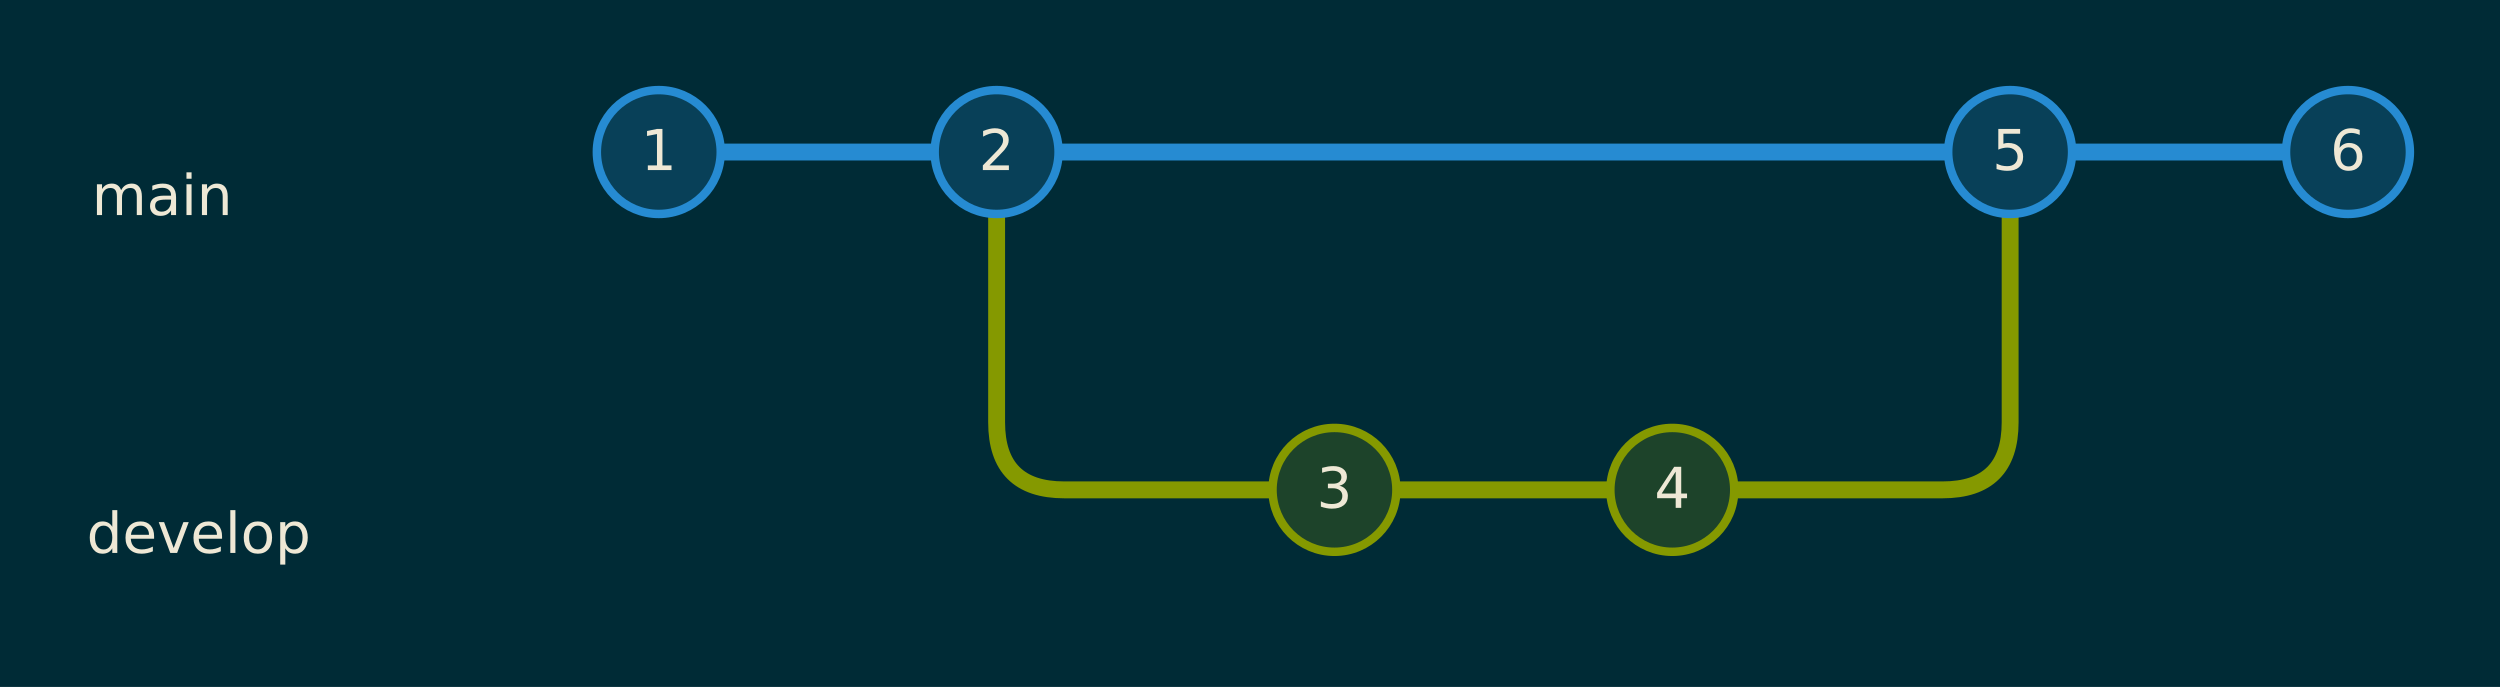
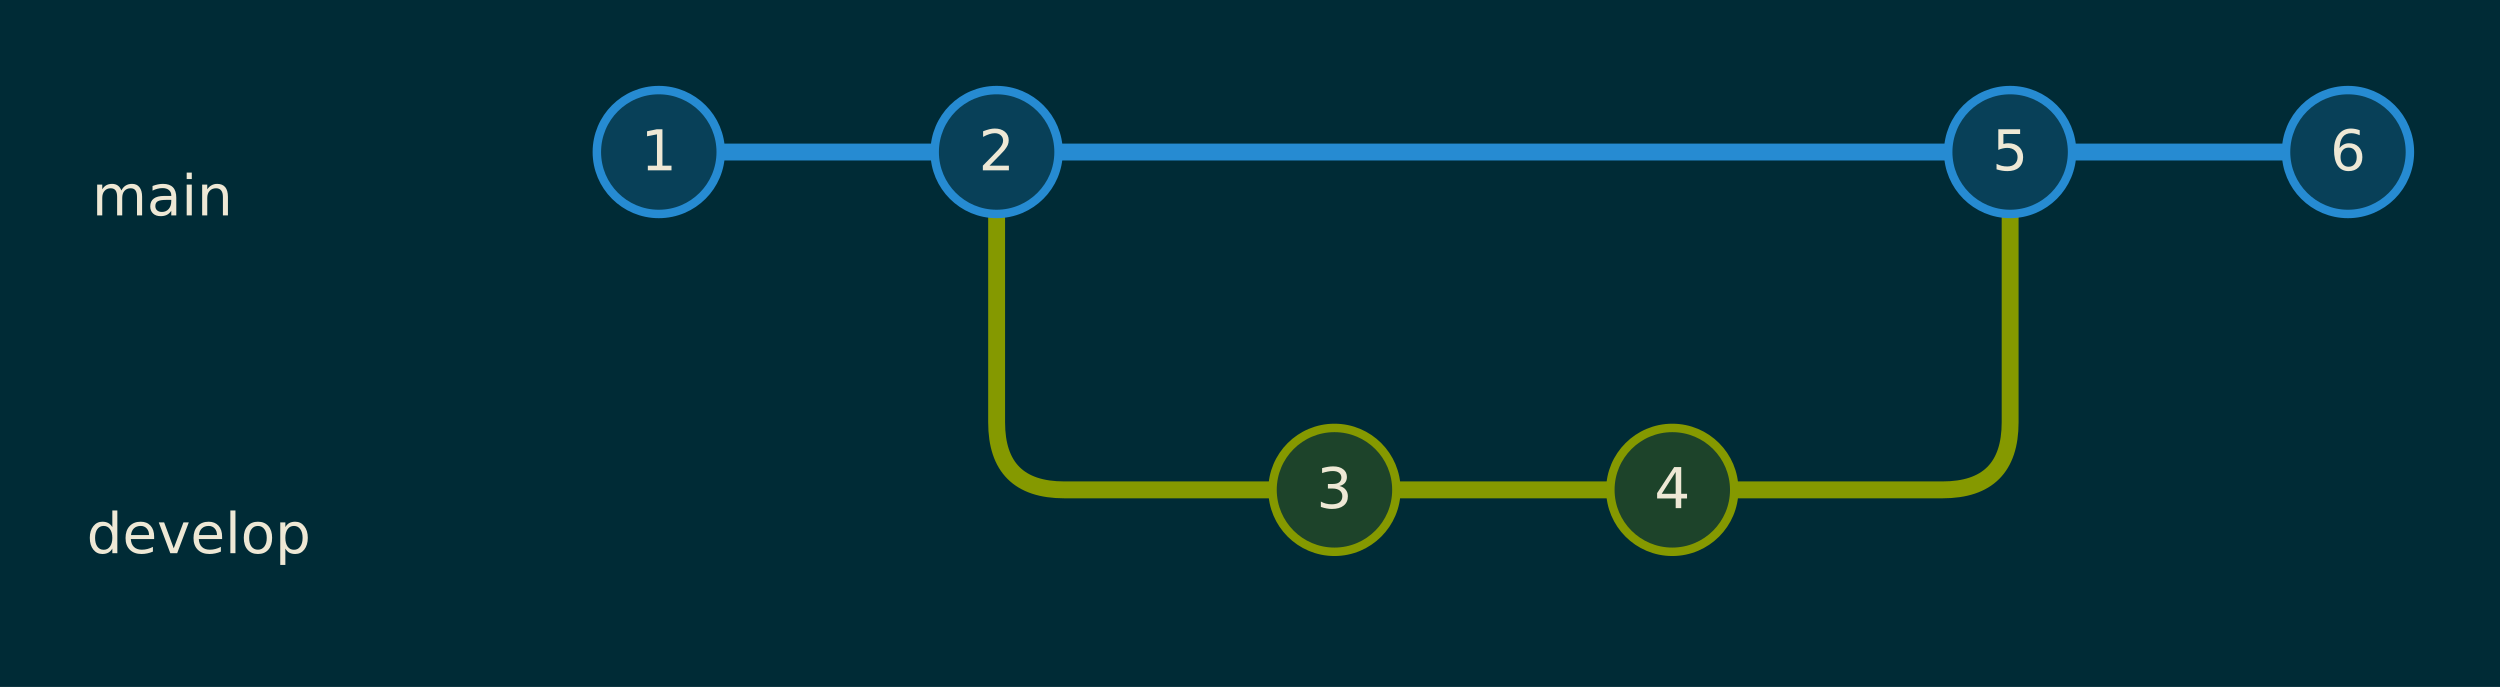
- <svg xmlns="http://www.w3.org/2000/svg" width="444" height="122" viewBox="0 0 444.0 122.0" class="nodal">
-   <rect x="0" y="0" width="444.0" height="122.0" fill="#002b36" />
-   <g id="e0" class="nodal-edge blue">
-     <path d="M 128.0 27.0 L 166.0 27.0" fill="none" stroke="#268bd2" stroke-width="3" stroke-linecap="round" stroke-linejoin="round" />
+ <svg xmlns="http://www.w3.org/2000/svg" width="444" height="122" viewBox="0 0 444 122" class="nodal">
+   <rect x="0" y="0" width="444" height="122" fill="#002b36" />
+   <g class="nodal-groups">
+ 
+ </g>
+   <g class="nodal-edges">
+     <g id="e0" class="nodal-edge blue">
+       <path d="M 128 27 L 166 27" fill="none" stroke="#268bd2" stroke-linejoin="round" stroke-width="3" stroke-linecap="round" class="nodal-line" />
+     </g>
+     <g id="e1" class="nodal-edge blue">
+       <path d="M 188 27 L 346 27" fill="none" stroke="#268bd2" stroke-linejoin="round" stroke-width="3" stroke-linecap="round" class="nodal-line" />
+     </g>
+     <g id="e2" class="nodal-edge blue">
+       <path d="M 368 27 L 406 27" fill="none" stroke="#268bd2" stroke-linejoin="round" stroke-width="3" stroke-linecap="round" class="nodal-line" />
+     </g>
+     <g id="e3" class="nodal-edge green">
+       <path d="M 177 38 L 177 75 Q 177 87 189 87 L 226 87" fill="none" stroke="#859900" stroke-linejoin="round" stroke-width="3" stroke-linecap="round" class="nodal-line" />
+     </g>
+     <g id="e4" class="nodal-edge green">
+       <path d="M 248 87 L 286 87" fill="none" stroke="#859900" stroke-linejoin="round" stroke-width="3" stroke-linecap="round" class="nodal-line" />
+     </g>
+     <g id="e5" class="nodal-edge green">
+       <path d="M 308 87 L 345 87 Q 357 87 357 75 L 357 38" fill="none" stroke="#859900" stroke-linejoin="round" stroke-width="3" stroke-linecap="round" class="nodal-line" />
+     </g>
  </g>
-   <g id="e1" class="nodal-edge blue">
-     <path d="M 188.0 27.0 L 346.0 27.0" fill="none" stroke="#268bd2" stroke-width="3" stroke-linecap="round" stroke-linejoin="round" />
-   </g>
-   <g id="e2" class="nodal-edge blue">
-     <path d="M 368.0 27.0 L 406.0 27.0" fill="none" stroke="#268bd2" stroke-width="3" stroke-linecap="round" stroke-linejoin="round" />
-   </g>
-   <g id="e3" class="nodal-edge green">
-     <path d="M 177.0 38.0 L 177.0 75.0 Q 177.0 87.0 189.0 87.0 L 226.0 87.0" fill="none" stroke="#859900" stroke-width="3" stroke-linecap="round" stroke-linejoin="round" />
-   </g>
-   <g id="e4" class="nodal-edge green">
-     <path d="M 248.0 87.0 L 286.0 87.0" fill="none" stroke="#859900" stroke-width="3" stroke-linecap="round" stroke-linejoin="round" />
-   </g>
-   <g id="e5" class="nodal-edge green">
-     <path d="M 308.0 87.0 L 345.0 87.0 Q 357.0 87.0 357.0 75.0 L 357.0 38.0" fill="none" stroke="#859900" stroke-width="3" stroke-linecap="round" stroke-linejoin="round" />
-   </g>
-   <g id="main" class="nodal-node">
-     <text x="28.8" y="38.2" text-anchor="middle" font-family="&quot;DejaVu Sans&quot;, sans-serif" font-size="10" font-weight="normal" font-style="normal" fill="#eee8d5">main</text>
-   </g>
-   <g id="develop" class="nodal-node">
-     <text x="35.3" y="98.2" text-anchor="middle" font-family="&quot;DejaVu Sans&quot;, sans-serif" font-size="10" font-weight="normal" font-style="normal" fill="#eee8d5">develop</text>
-   </g>
-   <g id="c1" class="nodal-node blue">
-     <ellipse cx="117.0" cy="27.0" rx="11.0" ry="11.0" fill="#084058" stroke="#268bd2" stroke-width="1.5" />
-     <text x="117.0" y="30.2" text-anchor="middle" font-family="&quot;DejaVu Sans&quot;, sans-serif" font-size="10" font-weight="normal" font-style="normal" fill="#eee8d5">1</text>
-   </g>
-   <g id="c2" class="nodal-node blue">
-     <ellipse cx="177.0" cy="27.0" rx="11.0" ry="11.0" fill="#084058" stroke="#268bd2" stroke-width="1.5" />
-     <text x="177.0" y="30.2" text-anchor="middle" font-family="&quot;DejaVu Sans&quot;, sans-serif" font-size="10" font-weight="normal" font-style="normal" fill="#eee8d5">2</text>
-   </g>
-   <g id="c3" class="nodal-node green">
-     <ellipse cx="237.0" cy="87.0" rx="11.0" ry="11.0" fill="#1d432a" stroke="#859900" stroke-width="1.5" />
-     <text x="237.0" y="90.2" text-anchor="middle" font-family="&quot;DejaVu Sans&quot;, sans-serif" font-size="10" font-weight="normal" font-style="normal" fill="#eee8d5">3</text>
-   </g>
-   <g id="c4" class="nodal-node green">
-     <ellipse cx="297.0" cy="87.0" rx="11.0" ry="11.0" fill="#1d432a" stroke="#859900" stroke-width="1.5" />
-     <text x="297.0" y="90.2" text-anchor="middle" font-family="&quot;DejaVu Sans&quot;, sans-serif" font-size="10" font-weight="normal" font-style="normal" fill="#eee8d5">4</text>
-   </g>
-   <g id="c5" class="nodal-node blue">
-     <ellipse cx="357.0" cy="27.0" rx="11.0" ry="11.0" fill="#084058" stroke="#268bd2" stroke-width="1.5" />
-     <text x="357.0" y="30.2" text-anchor="middle" font-family="&quot;DejaVu Sans&quot;, sans-serif" font-size="10" font-weight="normal" font-style="normal" fill="#eee8d5">5</text>
-   </g>
-   <g id="c6" class="nodal-node blue">
-     <ellipse cx="417.0" cy="27.0" rx="11.0" ry="11.0" fill="#084058" stroke="#268bd2" stroke-width="1.5" />
-     <text x="417.0" y="30.2" text-anchor="middle" font-family="&quot;DejaVu Sans&quot;, sans-serif" font-size="10" font-weight="normal" font-style="normal" fill="#eee8d5">6</text>
+   <g class="nodal-nodes">
+     <g id="main" class="nodal-node">
+       <text x="28.84" y="38.25" text-anchor="middle" fill="#eee8d5" font-family="&quot;DejaVu Sans&quot;, sans-serif" font-size="10" font-weight="normal" font-style="normal">main</text>
+     </g>
+     <g id="develop" class="nodal-node">
+       <text x="35.31" y="98.25" text-anchor="middle" fill="#eee8d5" font-family="&quot;DejaVu Sans&quot;, sans-serif" font-size="10" font-weight="normal" font-style="normal">develop</text>
+     </g>
+     <g id="c1" class="nodal-node blue">
+       <ellipse cx="117" cy="27" rx="11" ry="11" fill="#084058" stroke="#268bd2" stroke-width="1.5" />
+       <text x="117" y="30.25" text-anchor="middle" fill="#eee8d5" font-family="&quot;DejaVu Sans&quot;, sans-serif" font-size="10" font-weight="normal" font-style="normal">1</text>
+     </g>
+     <g id="c2" class="nodal-node blue">
+       <ellipse cx="177" cy="27" rx="11" ry="11" fill="#084058" stroke="#268bd2" stroke-width="1.5" />
+       <text x="177" y="30.25" text-anchor="middle" fill="#eee8d5" font-family="&quot;DejaVu Sans&quot;, sans-serif" font-size="10" font-weight="normal" font-style="normal">2</text>
+     </g>
+     <g id="c3" class="nodal-node green">
+       <ellipse cx="237" cy="87" rx="11" ry="11" fill="#1d432a" stroke="#859900" stroke-width="1.5" />
+       <text x="237" y="90.25" text-anchor="middle" fill="#eee8d5" font-family="&quot;DejaVu Sans&quot;, sans-serif" font-size="10" font-weight="normal" font-style="normal">3</text>
+     </g>
+     <g id="c4" class="nodal-node green">
+       <ellipse cx="297" cy="87" rx="11" ry="11" fill="#1d432a" stroke="#859900" stroke-width="1.5" />
+       <text x="297" y="90.25" text-anchor="middle" fill="#eee8d5" font-family="&quot;DejaVu Sans&quot;, sans-serif" font-size="10" font-weight="normal" font-style="normal">4</text>
+     </g>
+     <g id="c5" class="nodal-node blue">
+       <ellipse cx="357" cy="27" rx="11" ry="11" fill="#084058" stroke="#268bd2" stroke-width="1.5" />
+       <text x="357" y="30.25" text-anchor="middle" fill="#eee8d5" font-family="&quot;DejaVu Sans&quot;, sans-serif" font-size="10" font-weight="normal" font-style="normal">5</text>
+     </g>
+     <g id="c6" class="nodal-node blue">
+       <ellipse cx="417" cy="27" rx="11" ry="11" fill="#084058" stroke="#268bd2" stroke-width="1.5" />
+       <text x="417" y="30.25" text-anchor="middle" fill="#eee8d5" font-family="&quot;DejaVu Sans&quot;, sans-serif" font-size="10" font-weight="normal" font-style="normal">6</text>
+     </g>
  </g>
</svg>
